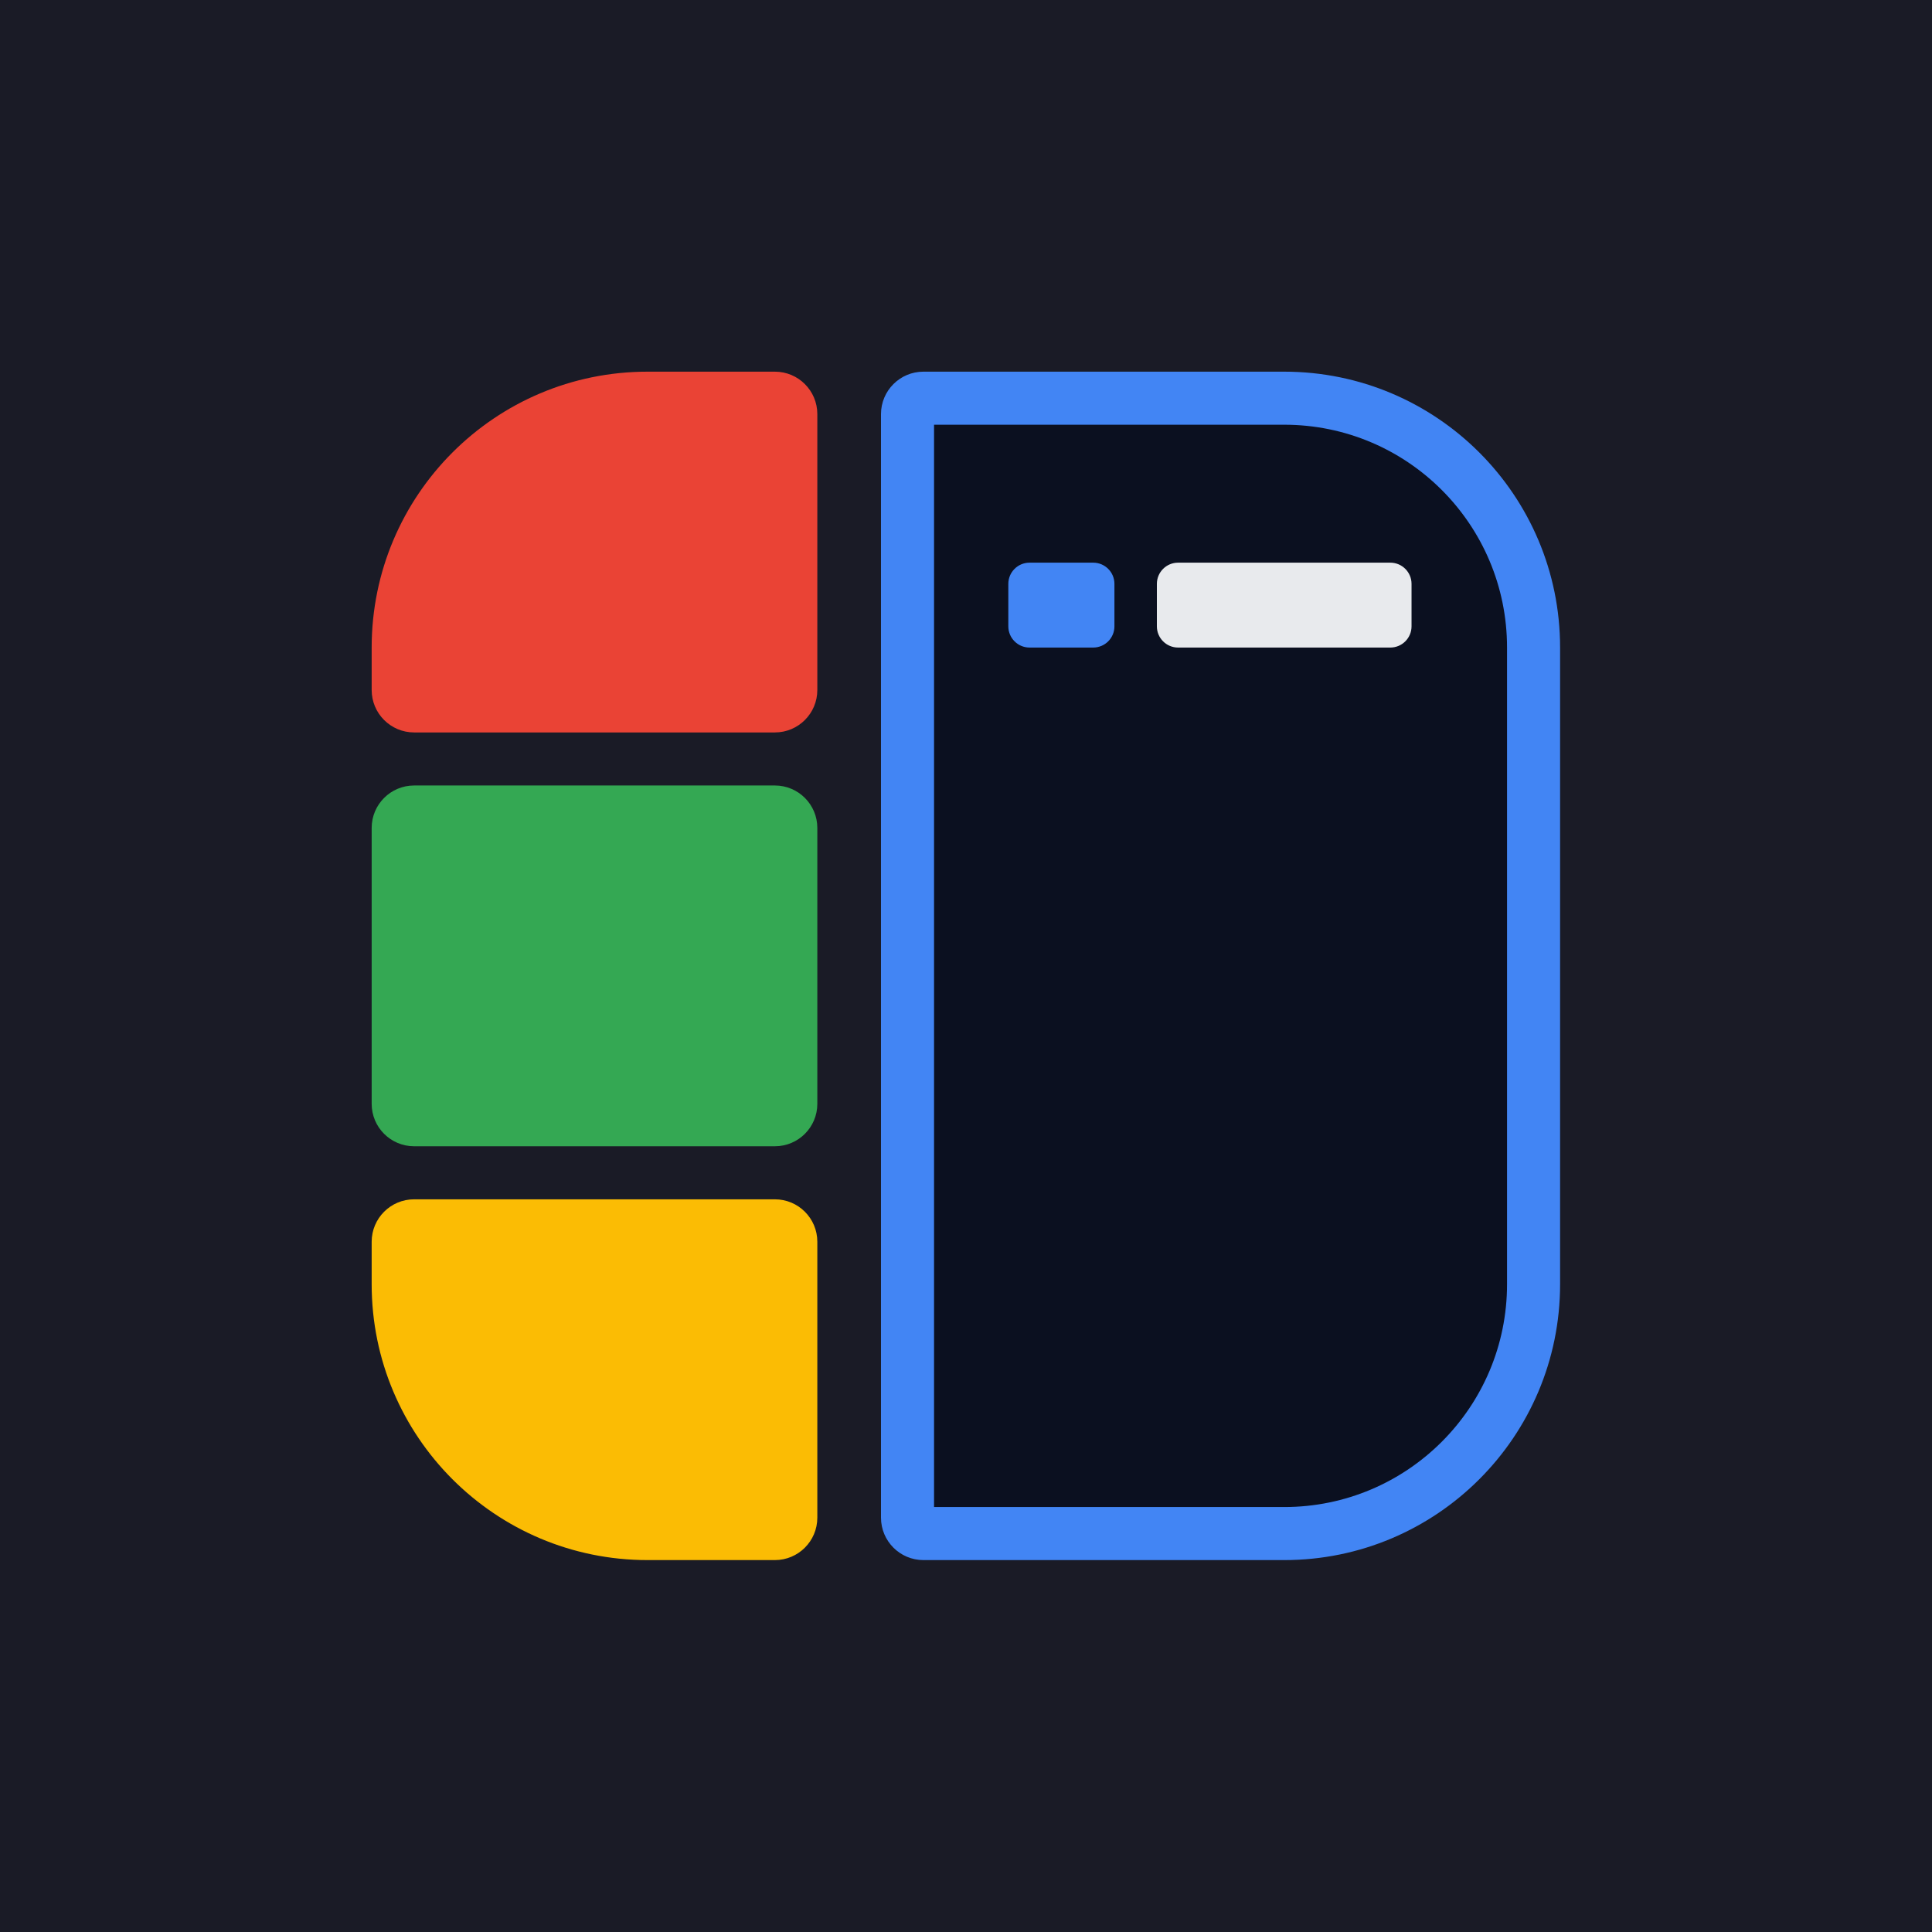
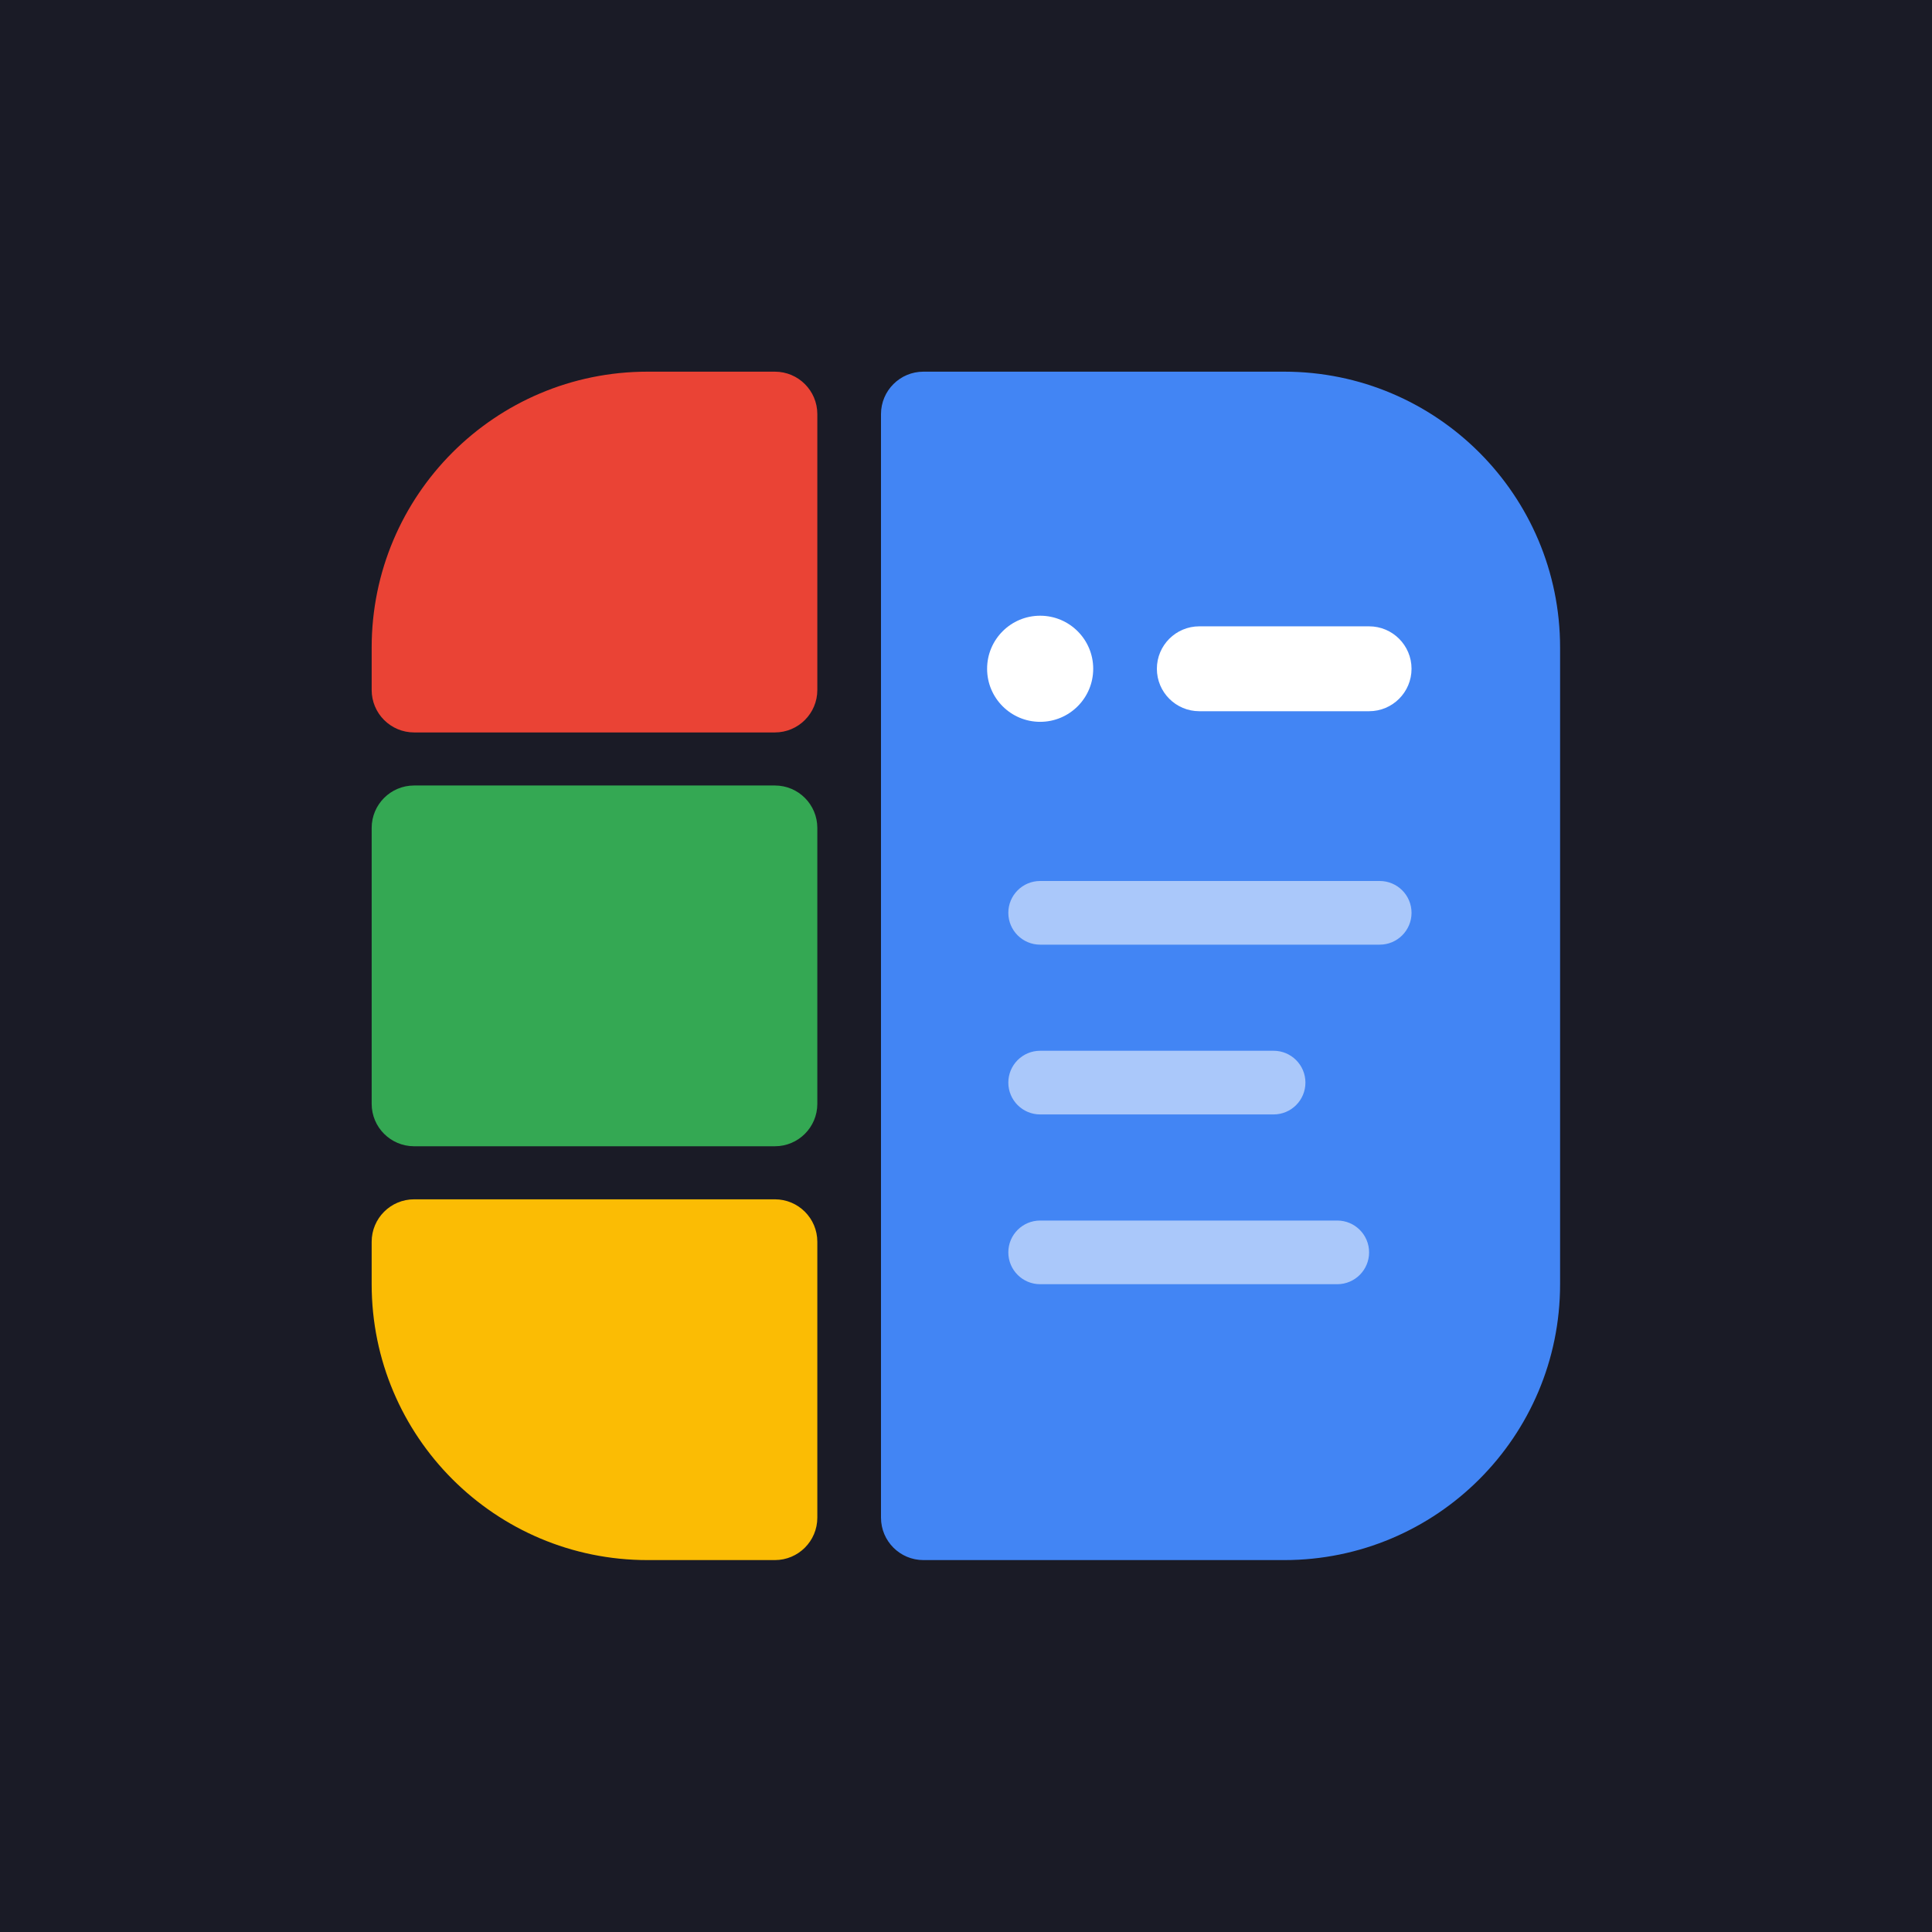
<svg xmlns="http://www.w3.org/2000/svg" width="180" height="180" viewBox="0 0 128 128">
  <rect width="128" height="128" fill="#1a1b26" />
  <g transform="translate(19 19) scale(0.703)">
    <path d="M8 34 A26 26 0 0 1 34 8 H46 A4 4 0 0 1 50 12 V38 A4 4 0 0 1 46 42 H12 A4 4 0 0 1 8 38 Z" fill="#EA4335" />
    <rect x="8" y="47" width="42" height="34" rx="4" fill="#34A853" />
    <path d="M8 90 A4 4 0 0 1 12 86 H46 A4 4 0 0 1 50 90 V116 A4 4 0 0 1 46 120 H34 A26 26 0 0 1 8 94 Z" fill="#FBBC04" />
    <path d="M56 12 A4 4 0 0 1 60 8 H94 A26 26 0 0 1 120 34 V94 A26 26 0 0 1 94 120 H60 A4 4 0 0 1 56 116 Z" fill="#4285F4" />
-     <path d="M61 13 H94 A21 21 0 0 1 115 34 V94 A21 21 0 0 1 94 115 H61 Z" fill="#0B1020" />
-     <rect x="68" y="26" width="10" height="8" rx="2" fill="#4285F4" />
-     <rect x="82" y="26" width="24" height="8" rx="2" fill="#E8EAED" />
+     <circle cx="71" cy="36" r="5" fill="#FFFFFF" />
+     <rect x="82" y="32" width="24" height="8" rx="4" fill="#FFFFFF" />
+     <rect x="68" y="56" width="38" height="6" rx="3" fill="#FFFFFF" opacity="0.55" />
+     <rect x="68" y="72" width="28" height="6" rx="3" fill="#FFFFFF" opacity="0.55" />
+     <rect x="68" y="88" width="34" height="6" rx="3" fill="#FFFFFF" opacity="0.55" />
  </g>
</svg>
